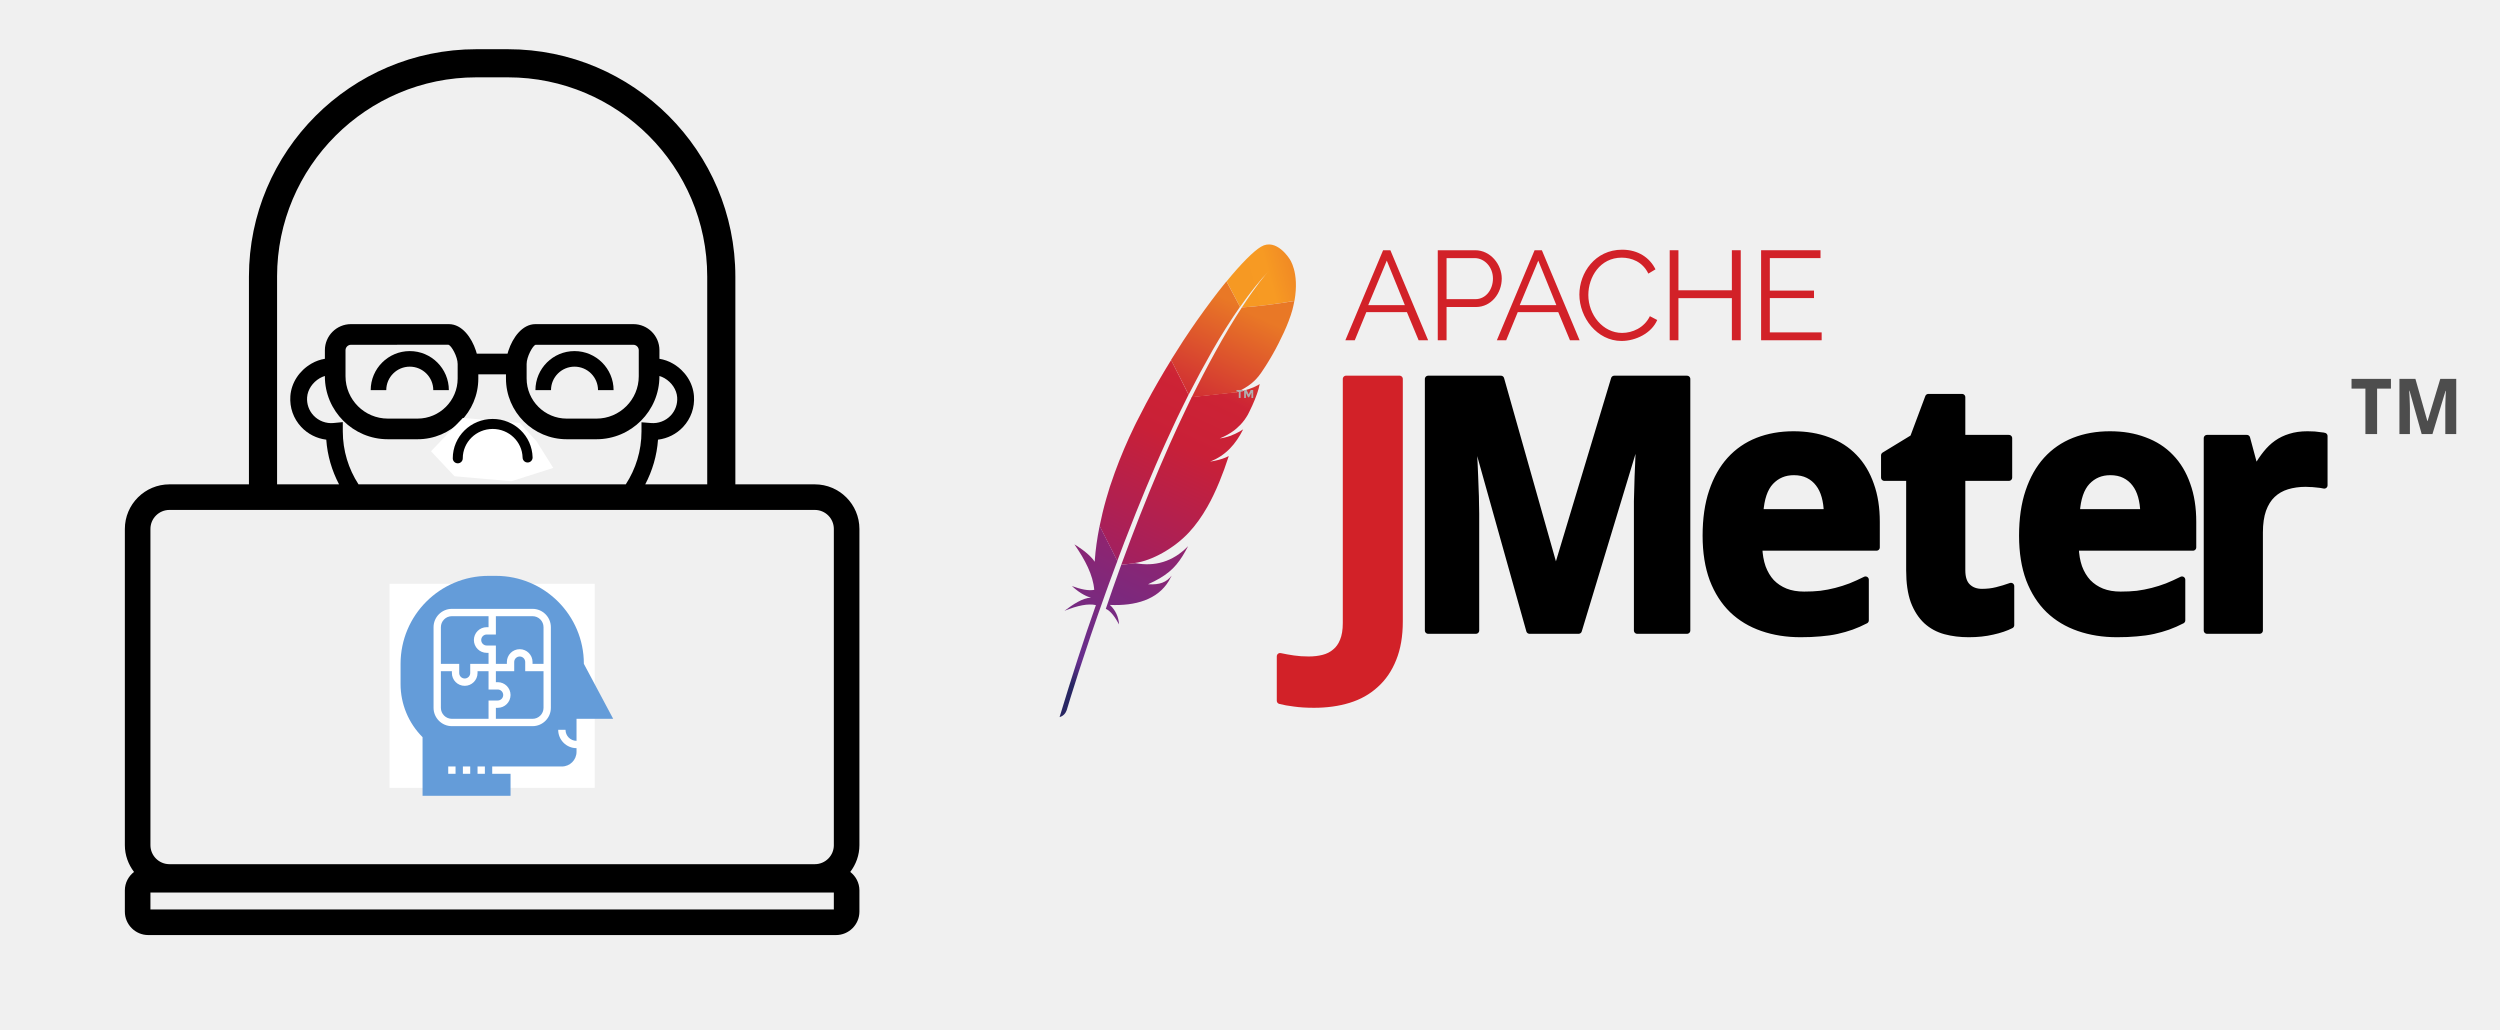
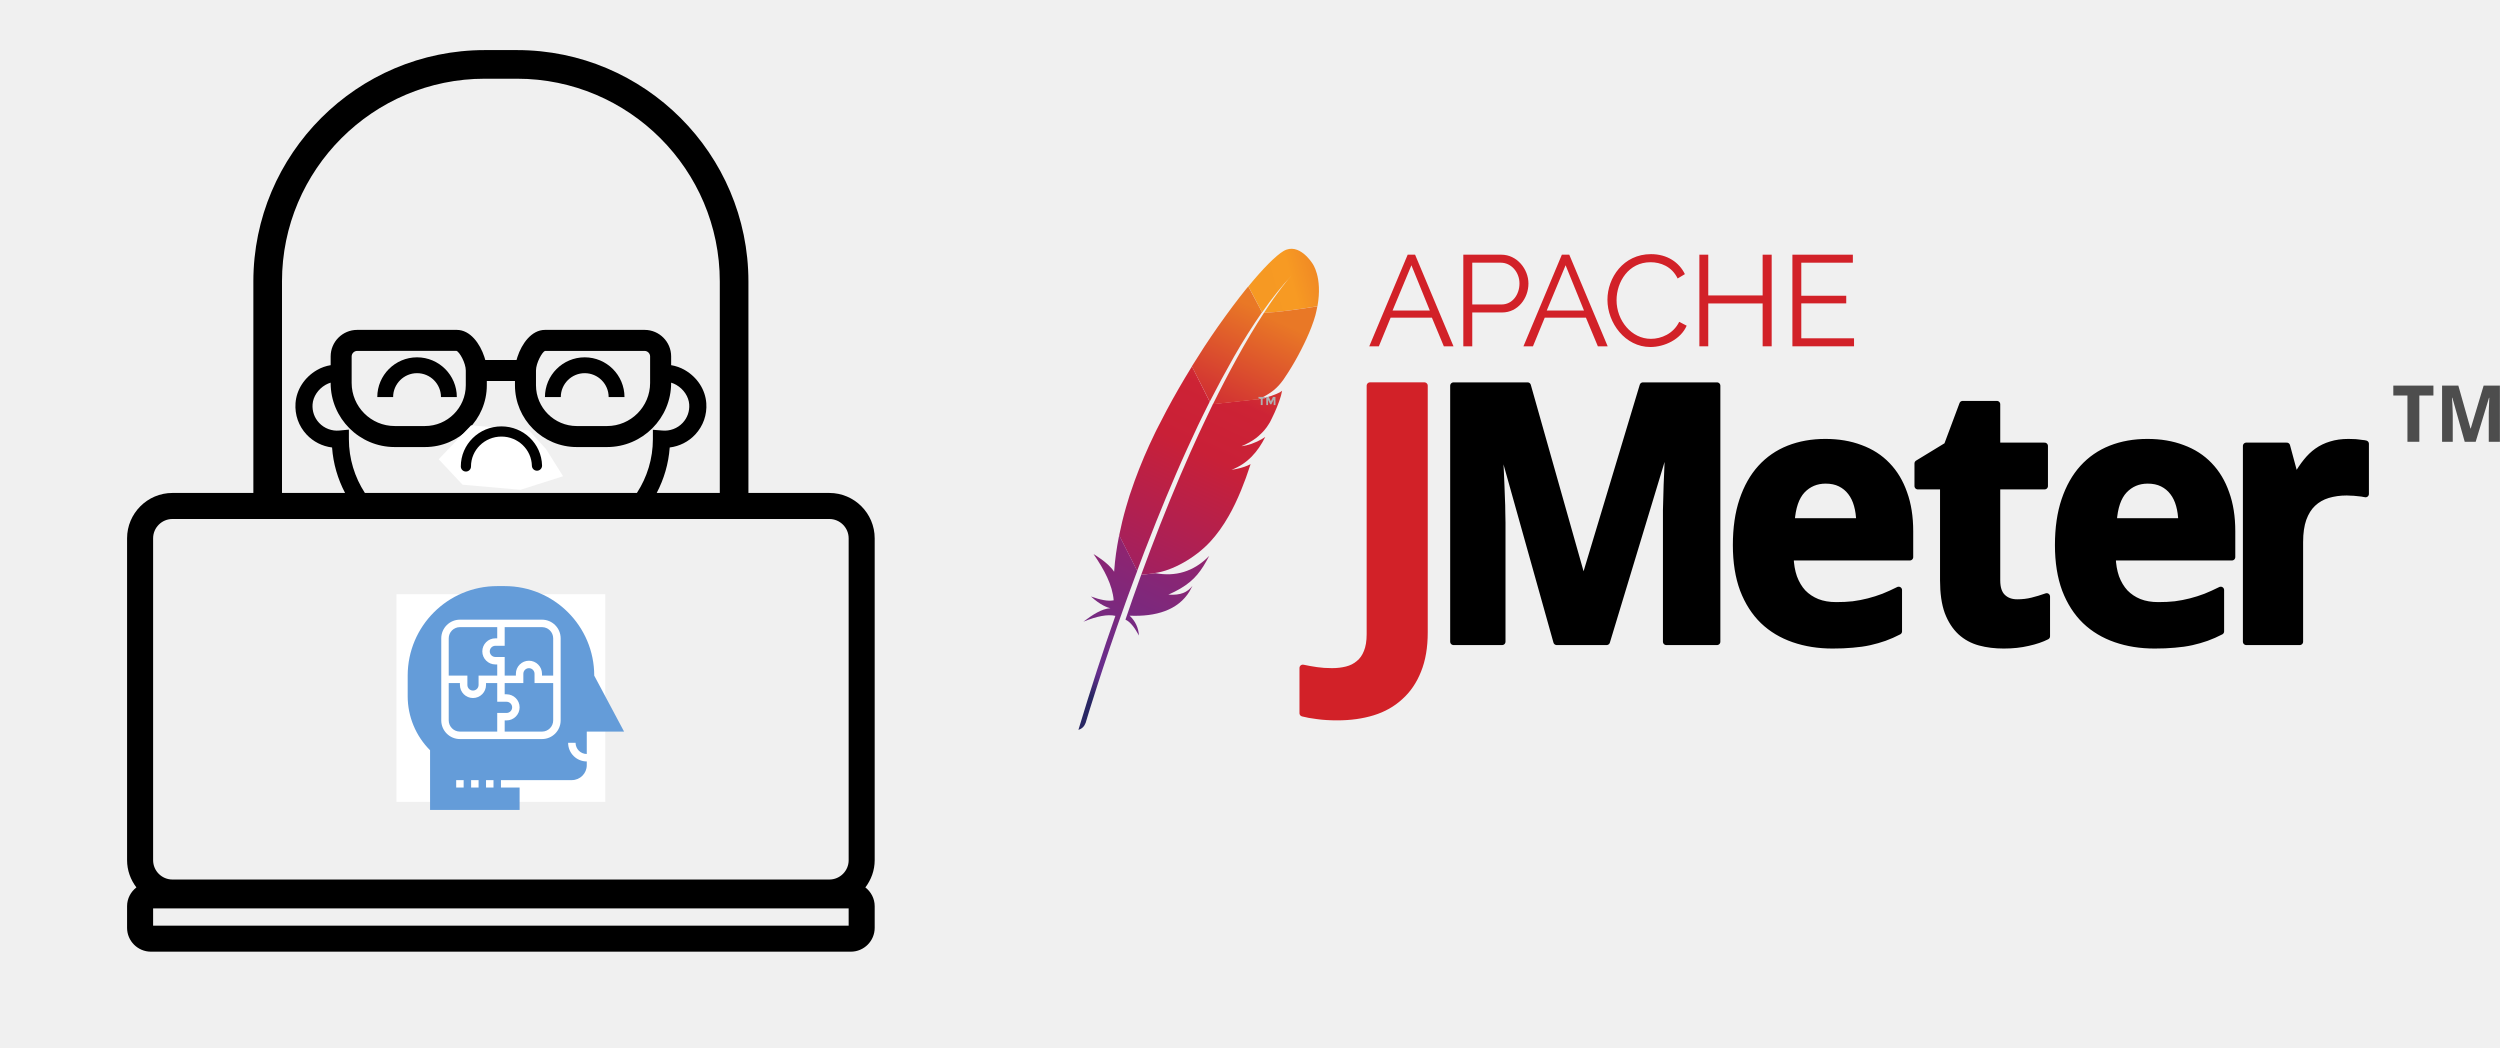
- <svg xmlns="http://www.w3.org/2000/svg" width="2291" height="943" overflow="hidden">
+ <svg xmlns="http://www.w3.org/2000/svg" width="2251" height="943" overflow="hidden">
  <defs>
    <clipPath id="clip0">
-       <rect x="679" y="483" width="2291" height="943" />
+       <rect x="679" y="483" width="2251" height="943" />
    </clipPath>
    <clipPath id="clip1">
      <rect x="678" y="482" width="903" height="903" />
    </clipPath>
    <clipPath id="clip2">
      <rect x="678" y="482" width="903" height="903" />
    </clipPath>
    <clipPath id="clip3">
      <rect x="678" y="482" width="903" height="903" />
    </clipPath>
    <clipPath id="clip4">
      <rect x="1036" y="1004" width="215" height="215" />
    </clipPath>
    <clipPath id="clip5">
      <rect x="1036" y="1004" width="215" height="215" />
    </clipPath>
    <clipPath id="clip6">
      <rect x="1036" y="1004" width="215" height="215" />
    </clipPath>
    <clipPath id="clip7">
      <rect x="1650" y="707" width="1281" height="434" />
    </clipPath>
    <clipPath id="clip8">
      <rect x="1650" y="707" width="1281" height="434" />
    </clipPath>
    <clipPath id="clip9">
      <rect x="1650" y="707" width="1281" height="434" />
    </clipPath>
    <linearGradient x1="195.036" y1="50.463" x2="285.726" y2="25.245" gradientUnits="userSpaceOnUse" spreadMethod="pad" id="fill10">
      <stop offset="0" stop-color="#F69923" />
      <stop offset="0.312" stop-color="#F79A23" />
      <stop offset="0.838" stop-color="#E97826" />
      <stop offset="1" stop-color="#E97826" />
    </linearGradient>
    <linearGradient x1="-3.462" y1="457.474" x2="180.99" y2="61.903" gradientUnits="userSpaceOnUse" spreadMethod="pad" id="fill11">
      <stop offset="0" stop-color="#9E2064" />
      <stop offset="0.323" stop-color="#9E2064" />
      <stop offset="0.63" stop-color="#C92037" />
      <stop offset="0.751" stop-color="#CD2335" />
      <stop offset="1" stop-color="#E97826" />
    </linearGradient>
    <linearGradient x1="58.48" y1="428.221" x2="168.393" y2="192.504" gradientUnits="userSpaceOnUse" spreadMethod="pad" id="fill12">
      <stop offset="0" stop-color="#282662" />
      <stop offset="0.095" stop-color="#662E8D" />
      <stop offset="0.788" stop-color="#9F2064" />
      <stop offset="0.949" stop-color="#CD2032" />
      <stop offset="1" stop-color="#CD2032" />
    </linearGradient>
    <linearGradient x1="3.211" y1="433.539" x2="187.663" y2="37.968" gradientUnits="userSpaceOnUse" spreadMethod="pad" id="fill13">
      <stop offset="0" stop-color="#9E2064" />
      <stop offset="0.323" stop-color="#9E2064" />
      <stop offset="0.63" stop-color="#C92037" />
      <stop offset="0.751" stop-color="#CD2335" />
      <stop offset="1" stop-color="#E97826" />
    </linearGradient>
    <linearGradient x1="22.015" y1="407.185" x2="118.951" y2="199.298" gradientUnits="userSpaceOnUse" spreadMethod="pad" id="fill14">
      <stop offset="0" stop-color="#282662" />
      <stop offset="0.095" stop-color="#662E8D" />
      <stop offset="0.788" stop-color="#9F2064" />
      <stop offset="0.949" stop-color="#CD2032" />
      <stop offset="1" stop-color="#CD2032" />
    </linearGradient>
    <linearGradient x1="44.151" y1="452.629" x2="228.603" y2="57.058" gradientUnits="userSpaceOnUse" spreadMethod="pad" id="fill15">
      <stop offset="0" stop-color="#9E2064" />
      <stop offset="0.323" stop-color="#9E2064" />
      <stop offset="0.63" stop-color="#C92037" />
      <stop offset="0.751" stop-color="#CD2335" />
      <stop offset="1" stop-color="#E97826" />
    </linearGradient>
    <linearGradient x1="30.675" y1="476.221" x2="215.131" y2="80.642" gradientUnits="userSpaceOnUse" spreadMethod="pad" id="fill16">
      <stop offset="0" stop-color="#9E2064" />
      <stop offset="0.323" stop-color="#9E2064" />
      <stop offset="0.63" stop-color="#C92037" />
      <stop offset="0.751" stop-color="#CD2335" />
      <stop offset="1" stop-color="#E97826" />
    </linearGradient>
    <linearGradient x1="56.328" y1="458.307" x2="240.779" y2="62.735" gradientUnits="userSpaceOnUse" spreadMethod="pad" id="fill17">
      <stop offset="0" stop-color="#9E2064" />
      <stop offset="0.323" stop-color="#9E2064" />
      <stop offset="0.63" stop-color="#C92037" />
      <stop offset="0.751" stop-color="#CD2335" />
      <stop offset="1" stop-color="#E97826" />
    </linearGradient>
    <linearGradient x1="54.934" y1="457.657" x2="239.386" y2="62.086" gradientUnits="userSpaceOnUse" spreadMethod="pad" id="fill18">
      <stop offset="0" stop-color="#9E2064" />
      <stop offset="0.323" stop-color="#9E2064" />
      <stop offset="0.63" stop-color="#C92037" />
      <stop offset="0.751" stop-color="#CD2335" />
      <stop offset="1" stop-color="#E97826" />
    </linearGradient>
  </defs>
  <g clip-path="url(#clip0)" transform="translate(-679 -483)">
    <g clip-path="url(#clip1)">
      <g clip-path="url(#clip2)">
        <g clip-path="url(#clip3)">
          <path d="M1054.52 819.004C1066.4 819.004 1076.06 828.664 1076.06 840.544L1083.2 840.544 1090.33 840.544C1090.33 820.799 1074.27 804.734 1054.52 804.734 1034.78 804.734 1018.71 820.799 1018.71 840.544L1025.85 840.544 1032.97 840.544C1032.97 828.664 1042.64 819.004 1054.52 819.004Z" />
          <path d="M1227.03 840.544 1234.15 840.544 1241.29 840.544C1241.29 820.799 1225.22 804.734 1205.48 804.734 1185.73 804.734 1169.67 820.799 1169.67 840.544L1176.8 840.544 1183.94 840.544C1183.94 828.664 1193.6 819.004 1205.48 819.004 1217.36 819.004 1227.03 828.664 1227.03 840.544Z" />
          <path d="M1129.98 913.858C1129.99 913.858 1129.99 913.858 1130 913.858 1138.24 913.858 1146.51 910.196 1152.66 903.792 1158.83 897.388 1162.18 888.999 1161.87 880.764 1161.74 877.345 1158.92 874.73 1155.45 874.82 1152.04 874.946 1149.37 877.823 1149.51 881.233 1149.7 886.122 1147.6 891.218 1143.76 895.205 1139.91 899.192 1134.9 901.483 1130.01 901.483 1130.01 901.483 1130.01 901.483 1130 901.483 1125.1 901.483 1120.1 899.192 1116.25 895.196 1112.41 891.2 1110.32 886.104 1110.52 881.206 1110.65 877.787 1107.99 874.919 1104.57 874.784 1101.04 874.432 1098.28 877.309 1098.15 880.728 1097.83 888.963 1101.18 897.361 1107.33 903.765 1113.48 910.169 1121.74 913.849 1129.98 913.858Z" />
          <path d="M1425.72 926.856 1352.88 926.856 1352.88 736.489C1352.88 621.583 1259.39 528.1 1144.49 528.1L1115.52 528.1C1000.61 528.1 907.125 621.583 907.125 736.489L907.125 926.856 834.279 926.856C811.756 926.856 793.419 945.185 793.419 967.708L793.419 1257.5C793.419 1266.75 796.621 1275.18 801.816 1282.04 796.747 1285.97 793.419 1292.05 793.419 1298.94L793.419 1318.42C793.419 1330.26 803.052 1339.89 814.895 1339.89L1445.1 1339.89C1456.93 1339.89 1466.57 1330.26 1466.57 1318.42L1466.57 1298.94C1466.57 1292.04 1463.24 1285.96 1458.17 1282.04 1463.37 1275.18 1466.57 1266.75 1466.57 1257.5L1466.57 967.708C1466.57 945.185 1448.24 926.856 1425.72 926.856ZM932.904 736.489C932.904 635.799 1014.82 553.87 1115.52 553.87L1144.49 553.87C1245.18 553.87 1327.1 635.79 1327.1 736.489L1327.1 926.856 1270.3 926.856C1276.85 914.327 1280.98 900.482 1282.01 885.905 1290.75 884.85 1298.93 880.737 1304.98 874.251 1312.14 866.566 1315.69 856.545 1314.95 846.019 1314.1 833.869 1306.87 822.729 1295.63 816.199L1295.63 816.199C1291.7 813.917 1287.56 812.51 1283.3 811.797L1283.3 804.356 1283.3 803.914C1283.3 790.744 1272.59 780.029 1259.42 780.029L1169.73 780.029C1157.52 780.029 1148.78 792.557 1144.92 804.356 1144.61 805.285 1144.34 806.205 1144.1 807.116L1115.93 807.116C1115.69 806.205 1115.41 805.285 1115.11 804.356 1111.24 792.566 1102.51 780.029 1090.29 780.029L1000.61 780.029C987.439 780.029 976.723 790.744 976.723 803.914L976.723 804.356 976.723 811.797C972.457 812.51 968.325 813.917 964.393 816.208 953.154 822.729 945.938 833.878 945.081 846.028 944.35 856.554 947.886 866.576 955.048 874.26 961.091 880.737 969.273 884.859 977.995 885.914 979.014 900.482 983.145 914.327 989.712 926.865L932.913 926.865 932.913 736.489ZM984.679 870.653C977.941 871.32 971.049 868.821 966.305 863.743 962.093 859.215 960 853.307 960.433 847.092 960.92 840.147 965.394 833.418 972.105 829.521 973.629 828.637 975.163 828.024 976.705 827.546L976.705 827.817C976.705 859.639 1002.59 885.526 1034.41 885.526L1061.66 885.526C1092.35 885.526 1117.33 860.559 1117.33 829.855L1117.33 826.04 1142.67 826.04 1142.67 829.855C1142.67 860.55 1167.64 885.526 1198.34 885.526L1225.58 885.526C1257.41 885.526 1283.29 859.639 1283.29 827.817L1283.29 827.555C1284.84 828.033 1286.36 828.646 1287.9 829.53 1294.61 833.427 1299.08 840.156 1299.57 847.092 1300 853.307 1297.92 859.215 1293.69 863.743 1288.95 868.821 1282.07 871.302 1275.32 870.653L1266.86 869.976 1266.86 878.473C1266.86 896.062 1261.66 912.713 1252.46 926.856L1007.54 926.856C998.353 912.686 993.139 895.999 993.139 878.32L993.139 869.823 984.679 870.653ZM995.629 827.826 995.629 803.923C995.629 801.235 997.902 798.962 1000.59 798.962L1090 798.926C1092.77 799.818 1098.4 809.849 1098.4 816.587L1098.4 829.864C1098.4 850.123 1081.92 866.603 1061.66 866.603L1034.42 866.603C1013.03 866.603 995.629 849.203 995.629 827.826ZM1161.6 829.864 1161.6 816.587C1161.6 809.849 1167.23 799.818 1169.71 798.962L1259.4 798.962C1262.09 798.962 1264.36 801.235 1264.36 803.923L1264.36 827.826C1264.36 849.212 1246.96 866.612 1225.58 866.612L1198.34 866.612C1178.09 866.603 1161.6 850.123 1161.6 829.864ZM1443.14 1316.46 816.862 1316.46 816.862 1300.92 1443.13 1300.92 1443.13 1316.46ZM1443.14 1257.51C1443.14 1267.12 1435.33 1274.93 1425.72 1274.93L834.279 1274.93C824.673 1274.93 816.862 1267.12 816.862 1257.51L816.862 967.708C816.862 958.11 824.673 950.299 834.279 950.299L1425.71 950.299C1435.32 950.299 1443.13 958.11 1443.13 967.708L1443.13 1257.51Z" />
          <path d="M1130 1071.93C1106.38 1071.93 1087.15 1091.16 1087.15 1114.78 1087.15 1138.4 1106.38 1157.62 1130 1157.62 1153.62 1157.62 1172.84 1138.4 1172.84 1114.78 1172.84 1091.16 1153.62 1071.93 1130 1071.93ZM1130 1139.57C1116.33 1139.57 1105.19 1128.45 1105.19 1114.77 1105.19 1101.09 1116.32 1089.96 1130 1089.96 1143.68 1089.96 1154.8 1101.09 1154.8 1114.77 1154.8 1128.45 1143.68 1139.57 1130 1139.57Z" />
        </g>
      </g>
    </g>
    <rect x="1036" y="1018" width="188" height="187" fill="#FFFFFF" />
    <g clip-path="url(#clip4)">
      <g clip-path="url(#clip5)">
        <g clip-path="url(#clip6)">
          <path d="M1167.02 1047.67 1133.42 1047.67 1133.42 1064.47 1125.02 1064.47C1122.25 1064.47 1119.98 1066.73 1119.98 1069.51 1119.98 1072.29 1122.25 1074.55 1125.02 1074.55L1133.42 1074.55 1133.42 1091.34 1143.5 1091.34 1143.5 1089.66C1143.5 1083.18 1148.77 1077.91 1155.26 1077.91 1161.74 1077.91 1167.02 1083.18 1167.02 1089.66L1167.02 1091.34 1177.09 1091.34 1177.09 1057.75C1177.09 1052.19 1172.57 1047.67 1167.02 1047.67Z" fill="#649CD9" />
          <path d="M1133.42 1010.72 1126.7 1010.72C1082.17 1010.72 1046.08 1046.82 1046.08 1091.34L1046.08 1109.87C1046.08 1128.12 1053.33 1145.62 1066.23 1158.53L1066.23 1212.28 1146.86 1212.28 1146.86 1192.12 1130.06 1192.12 1130.06 1185.41 1146.86 1185.41 1193.89 1185.41C1201.31 1185.41 1207.33 1179.39 1207.33 1171.97L1207.33 1168.61C1198.07 1168.61 1190.53 1161.07 1190.53 1151.81L1197.25 1151.81C1197.25 1157.37 1201.77 1161.89 1207.33 1161.89L1207.33 1141.73 1240.92 1141.73 1214.05 1091.34 1214.05 1091.34C1214.05 1046.82 1177.95 1010.72 1133.42 1010.72ZM1096.47 1192.12 1089.75 1192.12 1089.75 1185.41 1096.47 1185.41 1096.47 1192.12ZM1109.91 1192.12 1103.19 1192.12 1103.19 1185.41 1109.91 1185.41 1109.91 1192.12ZM1123.34 1192.12 1116.62 1192.12 1116.62 1185.41 1123.34 1185.41 1123.34 1192.12ZM1183.81 1131.66C1183.81 1140.92 1176.28 1148.45 1167.02 1148.45L1093.11 1148.45C1083.85 1148.45 1076.31 1140.92 1076.31 1131.66L1076.31 1057.75C1076.31 1048.49 1083.85 1040.95 1093.11 1040.95L1167.02 1040.95C1176.28 1040.95 1183.81 1048.49 1183.81 1057.75L1183.81 1131.66Z" fill="#649CD9" />
          <path d="M1099.83 1099.74C1099.83 1102.52 1102.09 1104.78 1104.87 1104.78 1107.65 1104.78 1109.91 1102.52 1109.91 1099.74L1109.91 1091.34 1126.7 1091.34 1126.7 1081.27 1125.02 1081.27C1118.54 1081.27 1113.27 1075.99 1113.27 1069.51 1113.27 1063.02 1118.54 1057.75 1125.02 1057.75L1126.7 1057.75 1126.7 1047.67 1093.11 1047.67C1087.55 1047.67 1083.03 1052.19 1083.03 1057.75L1083.03 1091.34 1099.83 1091.34 1099.83 1099.74Z" fill="#649CD9" />
          <path d="M1160.3 1089.66C1160.3 1086.89 1158.04 1084.62 1155.26 1084.62 1152.48 1084.62 1150.22 1086.89 1150.22 1089.66L1150.22 1098.06 1133.42 1098.06 1133.42 1108.14 1135.1 1108.14C1141.59 1108.14 1146.86 1113.41 1146.86 1119.9 1146.86 1126.38 1141.59 1131.66 1135.1 1131.66L1133.42 1131.66 1133.42 1141.73 1167.02 1141.73C1172.57 1141.73 1177.09 1137.21 1177.09 1131.66L1177.09 1098.06 1160.3 1098.06 1160.3 1089.66Z" fill="#649CD9" />
          <path d="M1140.14 1119.9C1140.14 1117.12 1137.88 1114.86 1135.1 1114.86L1126.7 1114.86 1126.7 1098.06 1116.62 1098.06 1116.62 1099.74C1116.62 1106.23 1111.35 1111.5 1104.87 1111.5 1098.38 1111.5 1093.11 1106.23 1093.11 1099.74L1093.11 1098.06 1083.03 1098.06 1083.03 1131.66C1083.03 1137.21 1087.55 1141.73 1093.11 1141.73L1126.7 1141.73 1126.7 1124.94 1135.1 1124.94C1137.88 1124.94 1140.14 1122.68 1140.14 1119.9Z" fill="#649CD9" />
        </g>
      </g>
    </g>
    <path d="M1103.15 866 1074 896.526 1095.48 919.421 1147.64 924 1186 911.789 1170.66 887.368 1155.31 870.579 1103.15 866Z" fill="#FFFFFF" fill-rule="evenodd" />
    <path d="M1098.5 903C1098.5 885.603 1112.83 871.5 1130.5 871.5 1147.88 871.5 1162.08 885.15 1162.49 902.25" stroke="#000000" stroke-width="9.167" stroke-linecap="round" stroke-linejoin="round" stroke-miterlimit="10" fill="none" fill-rule="evenodd" />
    <g clip-path="url(#clip7)">
      <g clip-path="url(#clip8)">
        <g clip-path="url(#clip9)">
          <path d="M216.018 15.852C209.225 19.895 197.902 31.218 184.477 47.636L196.851 71.009C205.505 58.554 214.401 47.393 223.297 37.85 223.944 37.122 224.349 36.718 224.349 36.718 224.025 37.122 223.621 37.445 223.297 37.85 220.386 41.004 211.651 51.194 198.468 71.494 211.166 70.847 230.657 68.259 246.589 65.509 251.361 38.982 241.979 26.851 241.979 26.851 241.979 26.851 230.01 7.521 216.018 15.852Z" fill="url(#fill10)" transform="matrix(1.00165 0 0 1 1618.24 693.233)" />
          <path d="M174.368 212.055C172.75 212.379 171.132 212.622 169.515 212.864 169.515 212.864 169.515 212.864 169.515 212.864 170.324 212.783 171.213 212.622 172.022 212.46 172.831 212.379 173.64 212.217 174.368 212.055Z" fill="#BE202E" transform="matrix(1.00165 0 0 1 1618.24 693.233)" />
          <path d="M174.368 212.055C172.75 212.379 171.132 212.622 169.515 212.864 169.515 212.864 169.515 212.864 169.515 212.864 170.324 212.783 171.213 212.622 172.022 212.46 172.831 212.379 173.64 212.217 174.368 212.055Z" fill="#BE202E" fill-opacity="0.35" transform="matrix(1.00165 0 0 1 1618.24 693.233)" />
          <path d="M178.573 191.594C178.573 191.594 178.573 191.594 178.573 191.594 178.492 191.594 178.492 191.594 178.573 191.594 178.816 191.594 179.058 191.513 179.301 191.513 180.352 191.351 181.404 191.19 182.374 190.947 181.161 191.19 179.867 191.351 178.573 191.594L178.573 191.594 178.573 191.594Z" fill="#BE202E" transform="matrix(1.00165 0 0 1 1618.24 693.233)" />
          <path d="M178.573 191.594C178.573 191.594 178.573 191.594 178.573 191.594 178.492 191.594 178.492 191.594 178.573 191.594 178.816 191.594 179.058 191.513 179.301 191.513 180.352 191.351 181.404 191.19 182.374 190.947 181.161 191.19 179.867 191.351 178.573 191.594L178.573 191.594 178.573 191.594Z" fill="#BE202E" fill-opacity="0.35" transform="matrix(1.00165 0 0 1 1618.24 693.233)" />
          <path d="M160.295 131.342C164.096 124.306 167.897 117.431 171.699 110.719 175.661 103.763 179.705 97.051 183.83 90.5 184.073 90.095 184.315 89.691 184.558 89.367 188.602 82.978 192.645 76.832 196.77 70.928L184.396 47.636C183.506 48.768 182.536 49.9 181.565 51.113 178.007 55.561 174.287 60.333 170.485 65.428 166.199 71.17 161.832 77.236 157.303 83.625 153.178 89.529 148.973 95.757 144.767 102.146 141.209 107.645 137.65 113.226 134.092 118.968 133.93 119.21 133.849 119.372 133.687 119.615L149.781 151.399C153.34 144.686 156.818 137.974 160.295 131.342Z" fill="url(#fill11)" transform="matrix(1.00165 0 0 1 1618.24 693.233)" />
          <path d="M86.941 310.643C84.838 316.466 82.655 322.45 80.552 328.597 80.552 328.678 80.471 328.759 80.471 328.84 80.148 329.729 79.824 330.538 79.582 331.428 78.126 335.552 76.913 339.273 74.001 347.684 78.773 349.867 82.574 355.529 86.132 361.999 85.728 355.286 82.978 348.978 77.721 344.125 101.094 345.176 121.313 339.273 131.665 322.127 132.555 320.59 133.445 318.973 134.253 317.274 129.482 323.259 123.659 325.847 112.579 325.2 112.579 325.2 112.498 325.2 112.498 325.2 112.498 325.2 112.579 325.2 112.579 325.2 128.835 317.921 137.003 310.885 144.201 299.32 145.899 296.57 147.598 293.578 149.296 290.262 135.062 304.9 118.563 309.025 101.175 305.871L88.154 307.327C87.75 308.459 87.346 309.51 86.941 310.643Z" fill="url(#fill12)" transform="matrix(1.00165 0 0 1 1618.24 693.233)" />
          <path d="M93.007 281.447C95.837 274.168 98.749 266.808 101.66 259.368 104.491 252.251 107.403 245.134 110.395 237.936 113.387 230.738 116.461 223.54 119.534 216.342 122.688 208.982 125.923 201.703 129.239 194.425 132.474 187.227 135.871 180.029 139.187 172.912 140.4 170.324 141.613 167.817 142.907 165.229 145.01 160.861 147.193 156.494 149.377 152.127 149.458 151.884 149.62 151.641 149.7 151.399L133.768 119.696C133.525 120.1 133.283 120.585 132.959 120.99 129.239 127.136 125.438 133.364 121.798 139.753 118.078 146.223 114.439 152.774 110.88 159.486 107.888 165.148 104.976 170.809 102.065 176.551 101.499 177.683 100.933 178.897 100.366 180.029 96.889 187.227 93.654 194.263 90.823 200.976 87.588 208.578 84.757 215.857 82.25 222.731 80.633 227.26 79.096 231.627 77.721 235.833 76.589 239.391 75.538 243.031 74.486 246.589 72.06 255 70.038 263.411 68.34 271.822L84.515 303.768C86.618 298.026 88.882 292.284 91.066 286.38 91.713 284.763 92.36 283.145 93.007 281.447Z" fill="url(#fill13)" transform="matrix(1.00165 0 0 1 1618.24 693.233)" />
          <path d="M68.097 272.955C66.075 283.145 64.62 293.335 63.892 303.526 63.892 303.849 63.811 304.254 63.811 304.577 58.797 296.489 45.209 288.564 45.29 288.645 54.995 302.717 62.355 316.627 63.406 330.295 58.23 331.347 51.113 329.81 42.945 326.818 51.518 334.663 57.907 336.846 60.414 337.412 52.569 337.898 44.401 343.316 36.151 349.544 48.202 344.61 57.988 342.669 64.943 344.287 53.863 375.586 42.783 410.2 31.703 446.918 35.1 445.947 37.122 443.602 38.254 440.529 40.195 433.897 53.378 390.224 73.92 332.883 74.486 331.266 75.133 329.648 75.699 327.95 75.861 327.465 76.023 327.06 76.185 326.575 78.368 320.59 80.633 314.444 82.978 308.135 83.544 306.68 84.03 305.305 84.596 303.849 84.596 303.849 84.596 303.768 84.596 303.768L68.421 271.822C68.259 272.227 68.178 272.55 68.097 272.955Z" fill="url(#fill14)" transform="matrix(1.00165 0 0 1 1618.24 693.233)" />
          <path d="M152.369 154.149C151.884 155.119 151.48 156.009 150.994 156.979 149.62 159.891 148.164 162.802 146.789 165.795 145.252 169.03 143.716 172.346 142.098 175.742 141.289 177.441 140.481 179.139 139.672 180.918 137.246 186.175 134.819 191.594 132.312 197.174 129.239 204.049 126.166 211.166 123.012 218.606 120.019 225.643 116.946 233.002 113.873 240.524 110.961 247.722 107.969 255.081 104.976 262.764 102.307 269.558 99.639 276.594 96.889 283.792 96.727 284.115 96.646 284.52 96.484 284.843 93.816 291.96 91.066 299.32 88.316 306.841 88.235 307.003 88.154 307.165 88.154 307.327L101.175 305.871C100.933 305.79 100.69 305.79 100.366 305.709 115.975 303.768 136.68 292.122 150.024 277.726 156.171 271.095 161.751 263.331 166.927 254.192 170.809 247.398 174.368 239.877 177.845 231.466 180.838 224.187 183.749 216.261 186.499 207.688 182.94 209.548 178.816 210.923 174.287 211.894 173.478 212.055 172.669 212.217 171.86 212.379 171.052 212.541 170.243 212.622 169.353 212.783L169.353 212.783 169.353 212.783C169.353 212.783 169.353 212.783 169.353 212.783 183.911 207.203 193.05 196.446 199.682 183.183 195.88 185.771 189.653 189.168 182.212 190.866 181.242 191.109 180.191 191.27 179.139 191.432 178.897 191.432 178.654 191.513 178.33 191.513L178.33 191.513 178.33 191.513C178.33 191.513 178.33 191.513 178.33 191.513 178.33 191.513 178.33 191.513 178.33 191.513L178.33 191.513C183.345 189.41 187.631 187.065 191.351 184.234 192.16 183.668 192.888 183.021 193.616 182.374 194.748 181.404 195.799 180.352 196.851 179.301 197.498 178.573 198.145 177.926 198.792 177.198 200.248 175.5 201.623 173.64 202.836 171.618 203.24 170.971 203.644 170.405 203.968 169.758 204.453 168.787 204.938 167.897 205.343 167.008 207.365 162.964 208.982 159.325 210.276 156.09 210.923 154.472 211.489 153.016 211.975 151.641 212.136 151.075 212.379 150.59 212.541 150.024 213.026 148.487 213.511 147.112 213.835 145.899 214.32 144.12 214.643 142.664 214.805 141.613L214.805 141.613 214.805 141.613C214.32 142.017 213.754 142.422 213.107 142.745 208.74 145.333 201.218 147.759 195.152 148.892L207.122 147.598 195.152 148.892C195.072 148.892 194.991 148.892 194.91 148.973 194.344 149.053 193.697 149.134 193.05 149.296 193.131 149.215 193.292 149.215 193.373 149.134L152.45 153.583C152.531 153.906 152.45 154.068 152.369 154.149Z" fill="url(#fill15)" transform="matrix(1.00165 0 0 1 1618.24 693.233)" />
          <path d="M198.468 71.494C194.829 77.074 190.866 83.463 186.58 90.581 186.337 90.985 186.094 91.308 185.933 91.713 182.212 97.94 178.33 104.734 174.206 112.255 170.647 118.725 166.927 125.6 163.045 133.121 159.648 139.591 156.251 146.465 152.612 153.744L193.535 149.296C205.424 143.797 210.761 138.863 215.937 131.665 217.312 129.724 218.687 127.621 220.062 125.438 224.268 118.887 228.392 111.689 232.032 104.491 235.59 97.536 238.744 90.661 241.09 84.515 242.626 80.552 243.84 76.913 244.729 73.677 245.457 70.847 246.023 68.178 246.508 65.59 230.657 68.259 211.166 70.847 198.468 71.494Z" fill="url(#fill16)" transform="matrix(1.00165 0 0 1 1618.24 693.233)" />
          <path d="M172.022 212.541C171.213 212.702 170.405 212.783 169.515 212.945L169.515 212.945C170.324 212.783 171.132 212.622 172.022 212.541Z" fill="#BE202E" transform="matrix(1.00165 0 0 1 1618.24 693.233)" />
          <path d="M172.022 212.541C171.213 212.702 170.405 212.783 169.515 212.945L169.515 212.945C170.324 212.783 171.132 212.622 172.022 212.541Z" fill="#BE202E" fill-opacity="0.35" transform="matrix(1.00165 0 0 1 1618.24 693.233)" />
          <path d="M172.022 212.541C171.213 212.702 170.405 212.783 169.515 212.945L169.515 212.945C170.324 212.783 171.132 212.622 172.022 212.541Z" fill="url(#fill17)" transform="matrix(1.00165 0 0 1 1618.24 693.233)" />
          <path d="M178.492 191.594C178.735 191.594 178.977 191.513 179.301 191.513 179.058 191.513 178.816 191.594 178.492 191.594L178.492 191.594Z" fill="#BE202E" transform="matrix(1.00165 0 0 1 1618.24 693.233)" />
          <path d="M178.492 191.594C178.735 191.594 178.977 191.513 179.301 191.513 179.058 191.513 178.816 191.594 178.492 191.594L178.492 191.594Z" fill="#BE202E" fill-opacity="0.35" transform="matrix(1.00165 0 0 1 1618.24 693.233)" />
          <path d="M178.492 191.594C178.735 191.594 178.977 191.513 179.301 191.513 179.058 191.513 178.816 191.594 178.492 191.594L178.492 191.594Z" fill="url(#fill18)" transform="matrix(1.00165 0 0 1 1618.24 693.233)" />
          <path d="M282.373 304.718 282.373 310.629 280.711 310.629 280.711 304.718 278.618 304.718 278.618 303.302 284.406 303.302 284.406 304.718 282.373 304.718Z" fill="#B0AFB0" transform="matrix(1.00165 0 0 1 1533.04 537.07)" />
          <path d="M292.166 306.01 290.195 310.014 289.209 310.014 287.24 306.01 287.24 310.629 285.638 310.629 285.638 303.302 287.854 303.302 289.763 307.304 291.672 303.302 293.89 303.302 293.89 310.629 292.289 310.629 292.289 306.01Z" fill="#B0AFB0" transform="matrix(1.00165 0 0 1 1533.04 537.07)" />
          <path d="M349.563 591.536C342.729 591.536 336.738 591.168 331.586 590.433 326.436 589.802 322.072 589.014 318.5 588.068L318.5 547.386C322.388 548.226 326.488 548.961 330.798 549.592 335.004 550.223 339.629 550.539 344.674 550.539 349.51 550.539 353.977 550.014 358.078 548.961 362.281 547.911 365.908 546.072 368.956 543.444 372.111 540.92 374.528 537.505 376.21 533.195 377.998 528.885 378.892 523.47 378.892 516.952L378.892 293.203 427.773 293.203 427.773 515.377C427.773 528.622 425.828 540.026 421.938 549.592 418.153 559.158 412.792 567.043 405.854 573.245 399.023 579.552 390.823 584.178 381.257 587.121 371.691 590.065 361.126 591.536 349.563 591.536" stroke="#D22128" stroke-width="6.028" stroke-linejoin="round" fill="#D22128" transform="matrix(1.00165 0 0 1 1533.04 537.07)" />
          <path d="M453.968 293.227 453.968 523.725 497.669 523.725 497.669 416.481C497.667 413.537 497.585 410.24 497.48 406.561 497.48 402.882 497.376 399.065 497.167 395.07 497.06 391.076 496.936 387.051 496.727 382.953 496.62 378.852 496.433 374.849 496.224 370.959 495.803 361.92 495.284 352.565 494.655 342.892L496.098 342.892 546.707 523.725 591.602 523.725 646.165 343.205 647.421 343.205C647.106 352.774 646.774 361.942 646.354 370.77 646.248 374.556 646.061 378.456 645.852 382.45 645.745 386.445 645.641 390.365 645.536 394.255 645.432 398.145 645.328 401.836 645.223 405.306 645.223 408.774 645.223 411.866 645.223 414.598L645.223 523.725 690.809 523.725 690.809 293.227 624.252 293.227 571.258 469.475 570.316 469.475 520.524 293.227 453.968 293.227ZM911.639 309.928 897.761 347.099 871.327 363.236 871.327 383.579 894.309 383.579 894.309 468.535C894.309 479.887 895.657 489.347 898.39 496.914 901.229 504.378 905.107 510.352 909.943 514.872 914.779 519.287 920.524 522.441 927.148 524.228 933.771 526.016 940.883 526.866 948.559 526.866 956.443 526.866 963.723 526.118 970.347 524.541 977.074 523.07 982.654 521.141 987.173 518.829L987.173 483.038C982.758 484.615 978.422 485.943 974.113 486.994 969.909 488.045 965.406 488.563 960.677 488.563 955.209 488.563 950.791 486.926 947.428 483.667 944.064 480.408 942.404 475.366 942.404 468.535L942.404 383.579 985.29 383.579 985.29 347.477 942.404 347.477 942.404 309.928 911.639 309.928ZM788.194 344.148C776.211 344.148 765.3 346.099 755.419 349.989 745.642 353.877 737.221 359.665 730.177 367.443 723.239 375.116 717.803 384.763 713.914 396.326 710.026 407.889 708.075 421.372 708.075 436.825 708.075 452.067 710.213 465.406 714.416 476.759 718.728 488.007 724.701 497.362 732.375 504.826 740.048 512.184 749.196 517.661 759.813 521.34 770.43 525.019 782.047 526.866 794.662 526.866 801.18 526.866 807.153 526.637 812.62 526.112 818.086 525.69 823.209 524.965 827.939 523.914 832.671 522.863 837.109 521.555 841.315 520.084 845.625 518.507 849.918 516.641 854.124 514.432L854.124 477.199C849.498 479.512 844.975 481.565 840.561 483.351 836.145 485.035 831.644 486.466 827.123 487.623 822.602 488.778 817.957 489.69 813.123 490.321 808.391 490.848 803.35 491.075 797.989 491.075 791.577 491.075 785.831 490.122 780.786 488.125 775.845 486.126 771.551 483.265 767.977 479.586 764.507 475.8 761.81 471.195 759.813 465.834 757.92 460.367 756.884 454.289 756.675 447.562L864.17 447.562 864.17 424.205C864.17 411.38 862.406 400.053 858.833 390.174 855.363 380.186 850.322 371.765 843.7 364.932 837.182 358.098 829.175 352.954 819.715 349.486 810.358 345.912 799.864 344.148 788.194 344.148ZM1077.72 344.148C1065.73 344.148 1054.82 346.099 1044.94 349.989 1035.16 353.877 1026.74 359.665 1019.7 367.443 1012.76 375.116 1007.33 384.763 1003.44 396.326 999.546 407.889 997.597 421.372 997.597 436.825 997.597 452.067 999.735 465.406 1003.94 476.759 1008.25 488.007 1014.22 497.362 1021.9 504.826 1029.57 512.184 1038.72 517.661 1049.34 521.34 1059.95 525.019 1071.57 526.866 1084.18 526.866 1090.7 526.866 1096.68 526.637 1102.14 526.112 1107.61 525.69 1112.73 524.965 1117.46 523.914 1122.19 522.863 1126.63 521.555 1130.83 520.084 1135.14 518.507 1139.44 516.641 1143.65 514.432L1143.65 477.199C1139.02 479.512 1134.5 481.565 1130.08 483.351 1125.67 485.035 1121.17 486.466 1116.65 487.623 1112.12 488.778 1107.48 489.69 1102.64 490.321 1097.91 490.848 1092.87 491.075 1087.51 491.075 1081.1 491.075 1075.35 490.122 1070.31 488.125 1065.37 486.126 1061.14 483.265 1057.56 479.586 1054.09 475.8 1051.33 471.195 1049.34 465.834 1047.44 460.367 1046.41 454.289 1046.2 447.562L1153.69 447.562 1153.69 424.205C1153.69 411.38 1151.93 400.053 1148.35 390.174 1144.89 380.186 1139.84 371.765 1133.22 364.932 1126.7 358.098 1118.7 352.954 1109.24 349.486 1099.88 345.912 1089.38 344.148 1077.72 344.148ZM1258.49 344.148C1252.6 344.148 1247.35 344.875 1242.73 346.346 1238.21 347.712 1234.1 349.683 1230.42 352.311 1226.85 354.833 1223.63 357.988 1220.69 361.667 1217.74 365.345 1214.98 369.39 1212.46 373.911L1210.08 373.911 1202.98 347.477 1166.56 347.477 1166.56 523.725 1214.66 523.725 1214.66 434C1214.66 425.696 1215.68 418.705 1217.67 413.027 1219.78 407.247 1222.66 402.621 1226.34 399.151 1230.12 395.577 1234.62 393.005 1239.77 391.428 1245.03 389.852 1250.72 389.043 1256.92 389.043 1257.97 389.043 1259.29 389.125 1260.87 389.231 1262.45 389.231 1264 389.334 1265.58 389.545 1267.26 389.649 1268.88 389.836 1270.35 390.047 1271.82 390.258 1272.97 390.465 1273.81 390.674L1273.81 345.53C1273.18 345.319 1272.24 345.195 1270.98 345.09 1269.83 344.879 1268.5 344.692 1267.03 344.588 1265.66 344.377 1264.21 344.274 1262.63 344.274 1261.16 344.17 1259.75 344.148 1258.49 344.148ZM788.509 378.367C793.555 378.369 797.973 379.302 801.756 381.194 805.542 383.087 808.714 385.679 811.238 389.043 813.762 392.302 815.628 396.202 816.888 400.722 818.15 405.241 818.855 410.178 818.962 415.539L757.615 415.539C758.457 402.716 761.652 393.338 767.223 387.347 772.899 381.355 779.994 378.369 788.509 378.367ZM1078.03 378.367C1083.07 378.369 1087.49 379.302 1091.28 381.194 1095.06 383.087 1098.24 385.679 1100.76 389.043 1103.28 392.302 1105.15 396.202 1106.41 400.722 1107.67 405.241 1108.38 410.178 1108.48 415.539L1047.14 415.539C1047.98 402.716 1051.17 393.338 1056.75 387.347 1062.42 381.355 1069.51 378.369 1078.03 378.367Z" stroke="#000000" stroke-width="6.028" stroke-linejoin="round" transform="matrix(1.00165 0 0 1 1533.04 537.07)" />
          <path d="M1322.15 343.708 1311.46 343.708 1311.46 302.054 1298.76 302.054 1298.76 293.127 1334.81 293.127 1334.81 302.054 1322.15 302.054 1322.15 343.708" fill="#4D4D4D" transform="matrix(1.00165 0 0 1 1533.04 537.07)" />
          <path d="M1362.94 343.708 1351.83 304.025 1351.52 304.025C1351.66 306.147 1351.77 308.2 1351.87 310.183 1351.91 311.037 1351.95 311.913 1351.97 312.813 1352.02 313.714 1352.05 314.6 1352.07 315.478 1352.12 316.354 1352.14 317.196 1352.14 318.003 1352.17 318.809 1352.18 319.536 1352.18 320.181L1352.18 343.708 1342.59 343.708 1342.59 293.127 1357.2 293.127 1368.13 331.807 1368.34 331.807 1379.96 293.127 1394.56 293.127 1394.56 343.708 1384.56 343.708 1384.56 319.767C1384.56 319.167 1384.56 318.488 1384.56 317.726 1384.58 316.965 1384.61 316.157 1384.63 315.305 1384.65 314.451 1384.68 313.585 1384.7 312.709 1384.74 311.833 1384.78 310.979 1384.8 310.149 1384.9 308.212 1384.98 306.193 1385.05 304.095L1384.77 304.095 1372.8 343.708 1362.94 343.708" fill="#4D4D4D" transform="matrix(1.00165 0 0 1 1533.04 537.07)" />
          <path d="M162.902 194.207 197.429 111.706 204.082 111.706 238.61 194.207 229.925 194.207 219.21 168.434 182.091 168.434 171.516 194.207 162.902 194.207ZM200.791 121.231 183.842 161.991 217.319 161.991 200.791 121.231Z" fill="#D22128" transform="matrix(1.00165 0 0 1 1748.72 600.61)" />
          <path d="M247.434 194.207 247.434 111.706 281.611 111.706C295.758 111.706 305.983 124.803 305.983 137.619 305.983 151.066 296.459 163.742 282.312 163.742L255.488 163.742 255.488 194.207 247.434 194.207ZM255.488 156.528 281.891 156.528C291.626 156.528 297.929 147.564 297.929 137.619 297.929 127.254 290.296 118.92 281.191 118.92L255.488 118.92 255.488 156.528Z" fill="#D22128" transform="matrix(1.00165 0 0 1 1748.72 600.61)" />
          <path d="M301.501 194.207 336.028 111.706 342.682 111.706 377.209 194.207 368.385 194.207 357.669 168.434 320.621 168.434 310.045 194.207 301.501 194.207ZM339.39 121.231 322.442 161.991 355.918 161.991 339.39 121.231Z" fill="#D22128" transform="matrix(1.00165 0 0 1 1748.72 600.61)" />
          <path d="M416.149 111.216C430.786 111.216 441.501 118.639 446.614 129.215L440.101 133.137C434.848 122.211 424.623 118.499 415.728 118.499 395.979 118.499 385.193 136.148 385.193 152.747 385.193 170.956 398.57 187.484 416.079 187.484 425.393 187.484 436.319 182.862 441.501 172.146L448.225 175.648C442.902 187.974 428.265 194.838 415.588 194.838 392.967 194.838 376.999 173.197 376.999 152.326 376.999 132.506 391.286 111.216 416.149 111.216Z" fill="#D22128" transform="matrix(1.00165 0 0 1 1748.72 600.61)" />
          <path d="M524.633 111.706 524.633 194.207 516.509 194.207 516.509 155.618 467.624 155.618 467.624 194.207 459.64 194.207 459.64 111.706 467.624 111.706 467.624 148.404 516.509 148.404 516.509 111.706 524.633 111.706Z" fill="#D22128" transform="matrix(1.00165 0 0 1 1748.72 600.61)" />
          <path d="M598.66 186.994 598.66 194.207 543.262 194.207 543.262 111.706 597.61 111.706 597.61 118.92 551.246 118.92 551.246 148.685 591.657 148.685 591.657 155.548 551.246 155.548 551.246 186.994 598.66 186.994Z" fill="#D22128" transform="matrix(1.00165 0 0 1 1748.72 600.61)" />
        </g>
      </g>
    </g>
  </g>
</svg>
